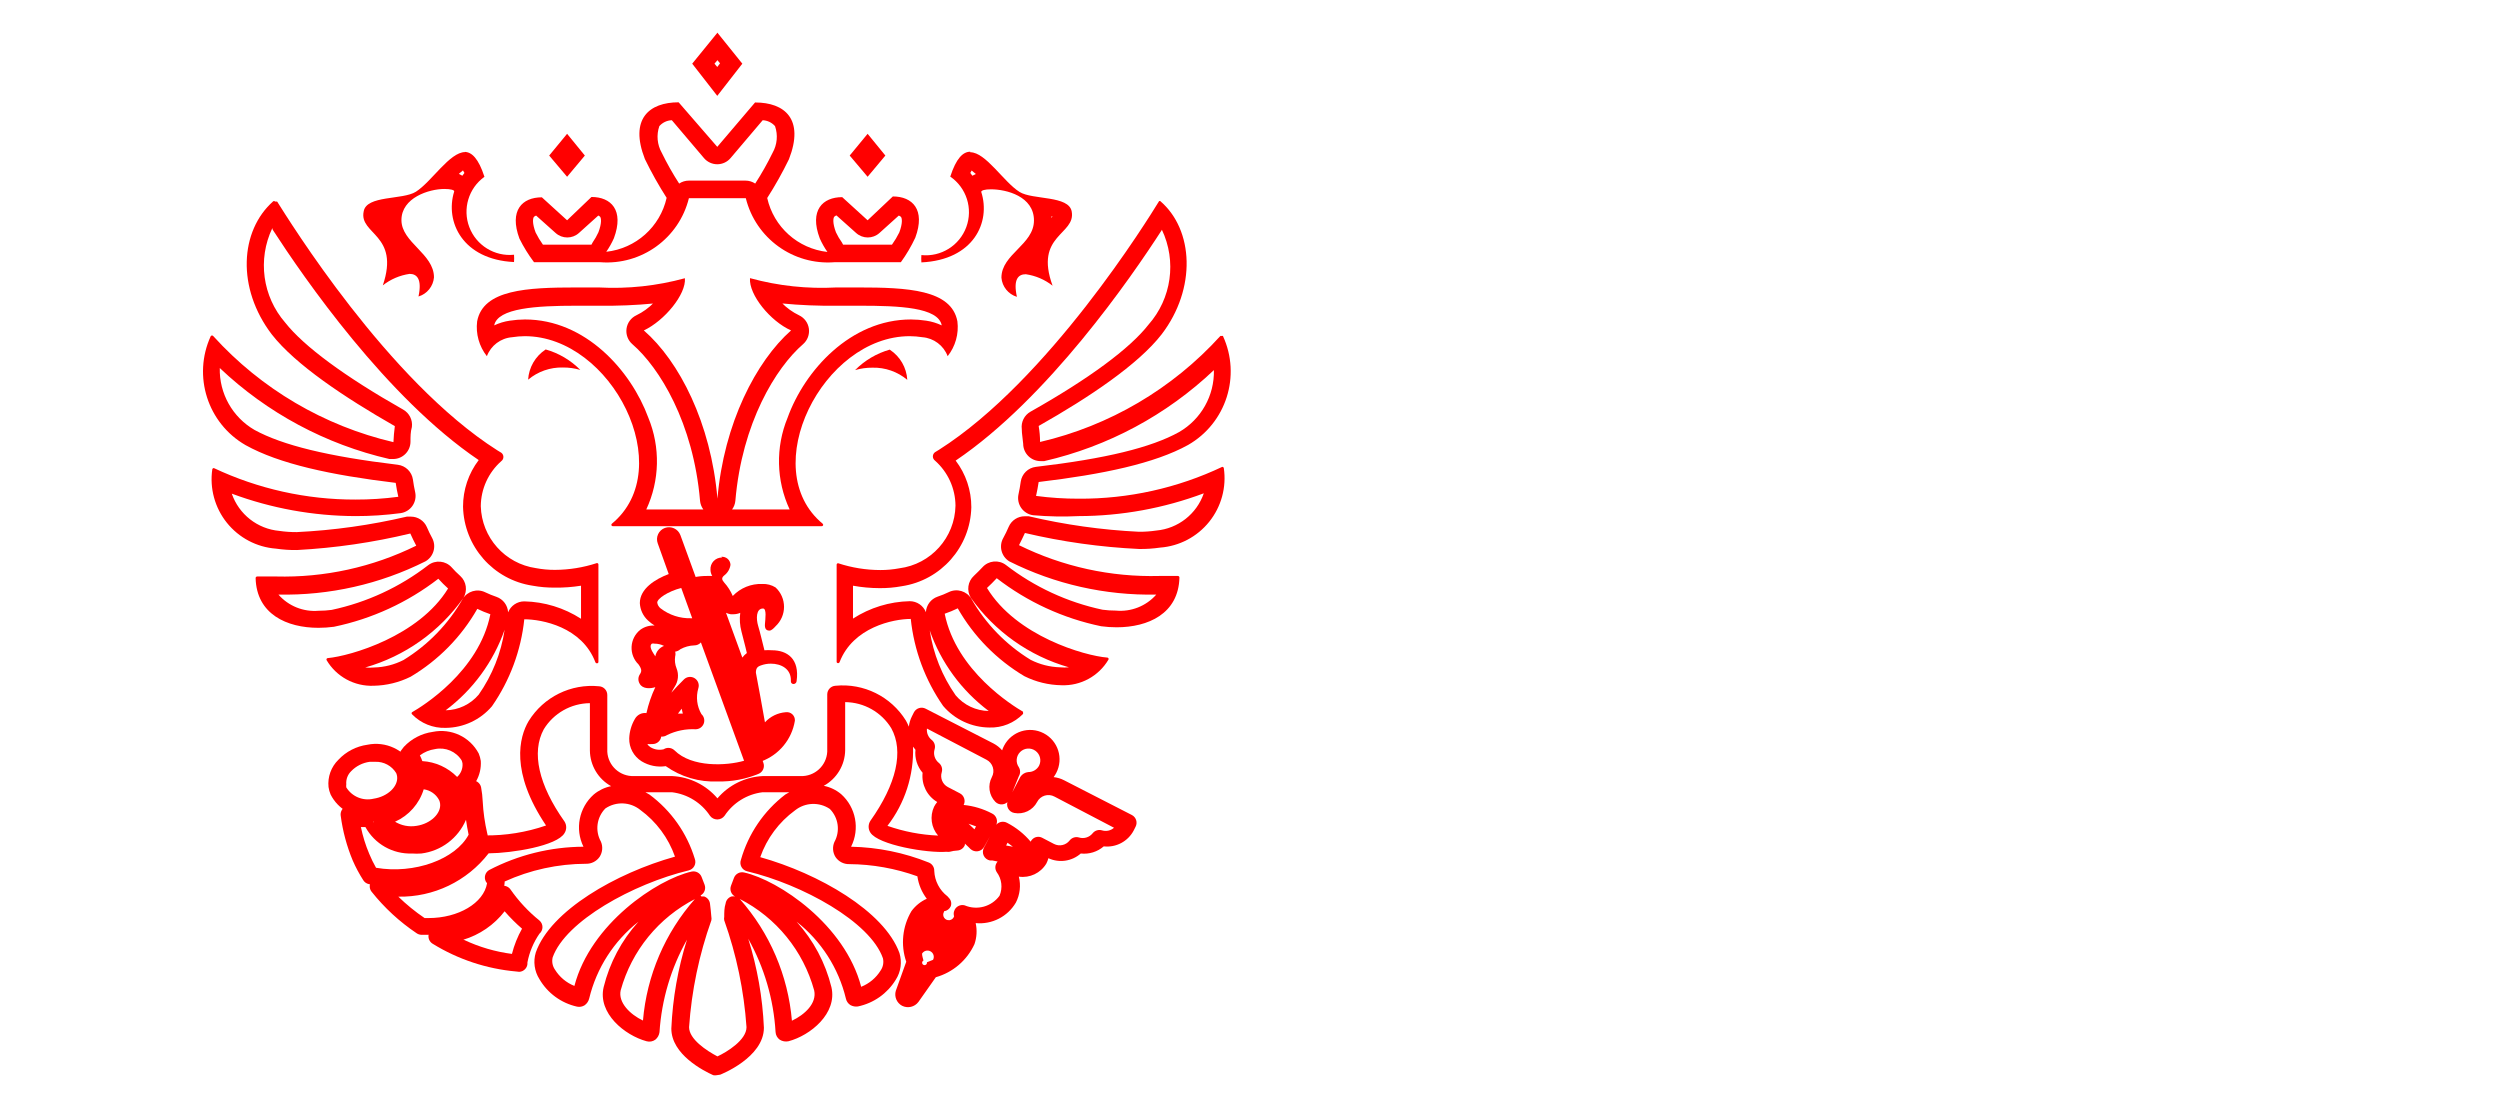
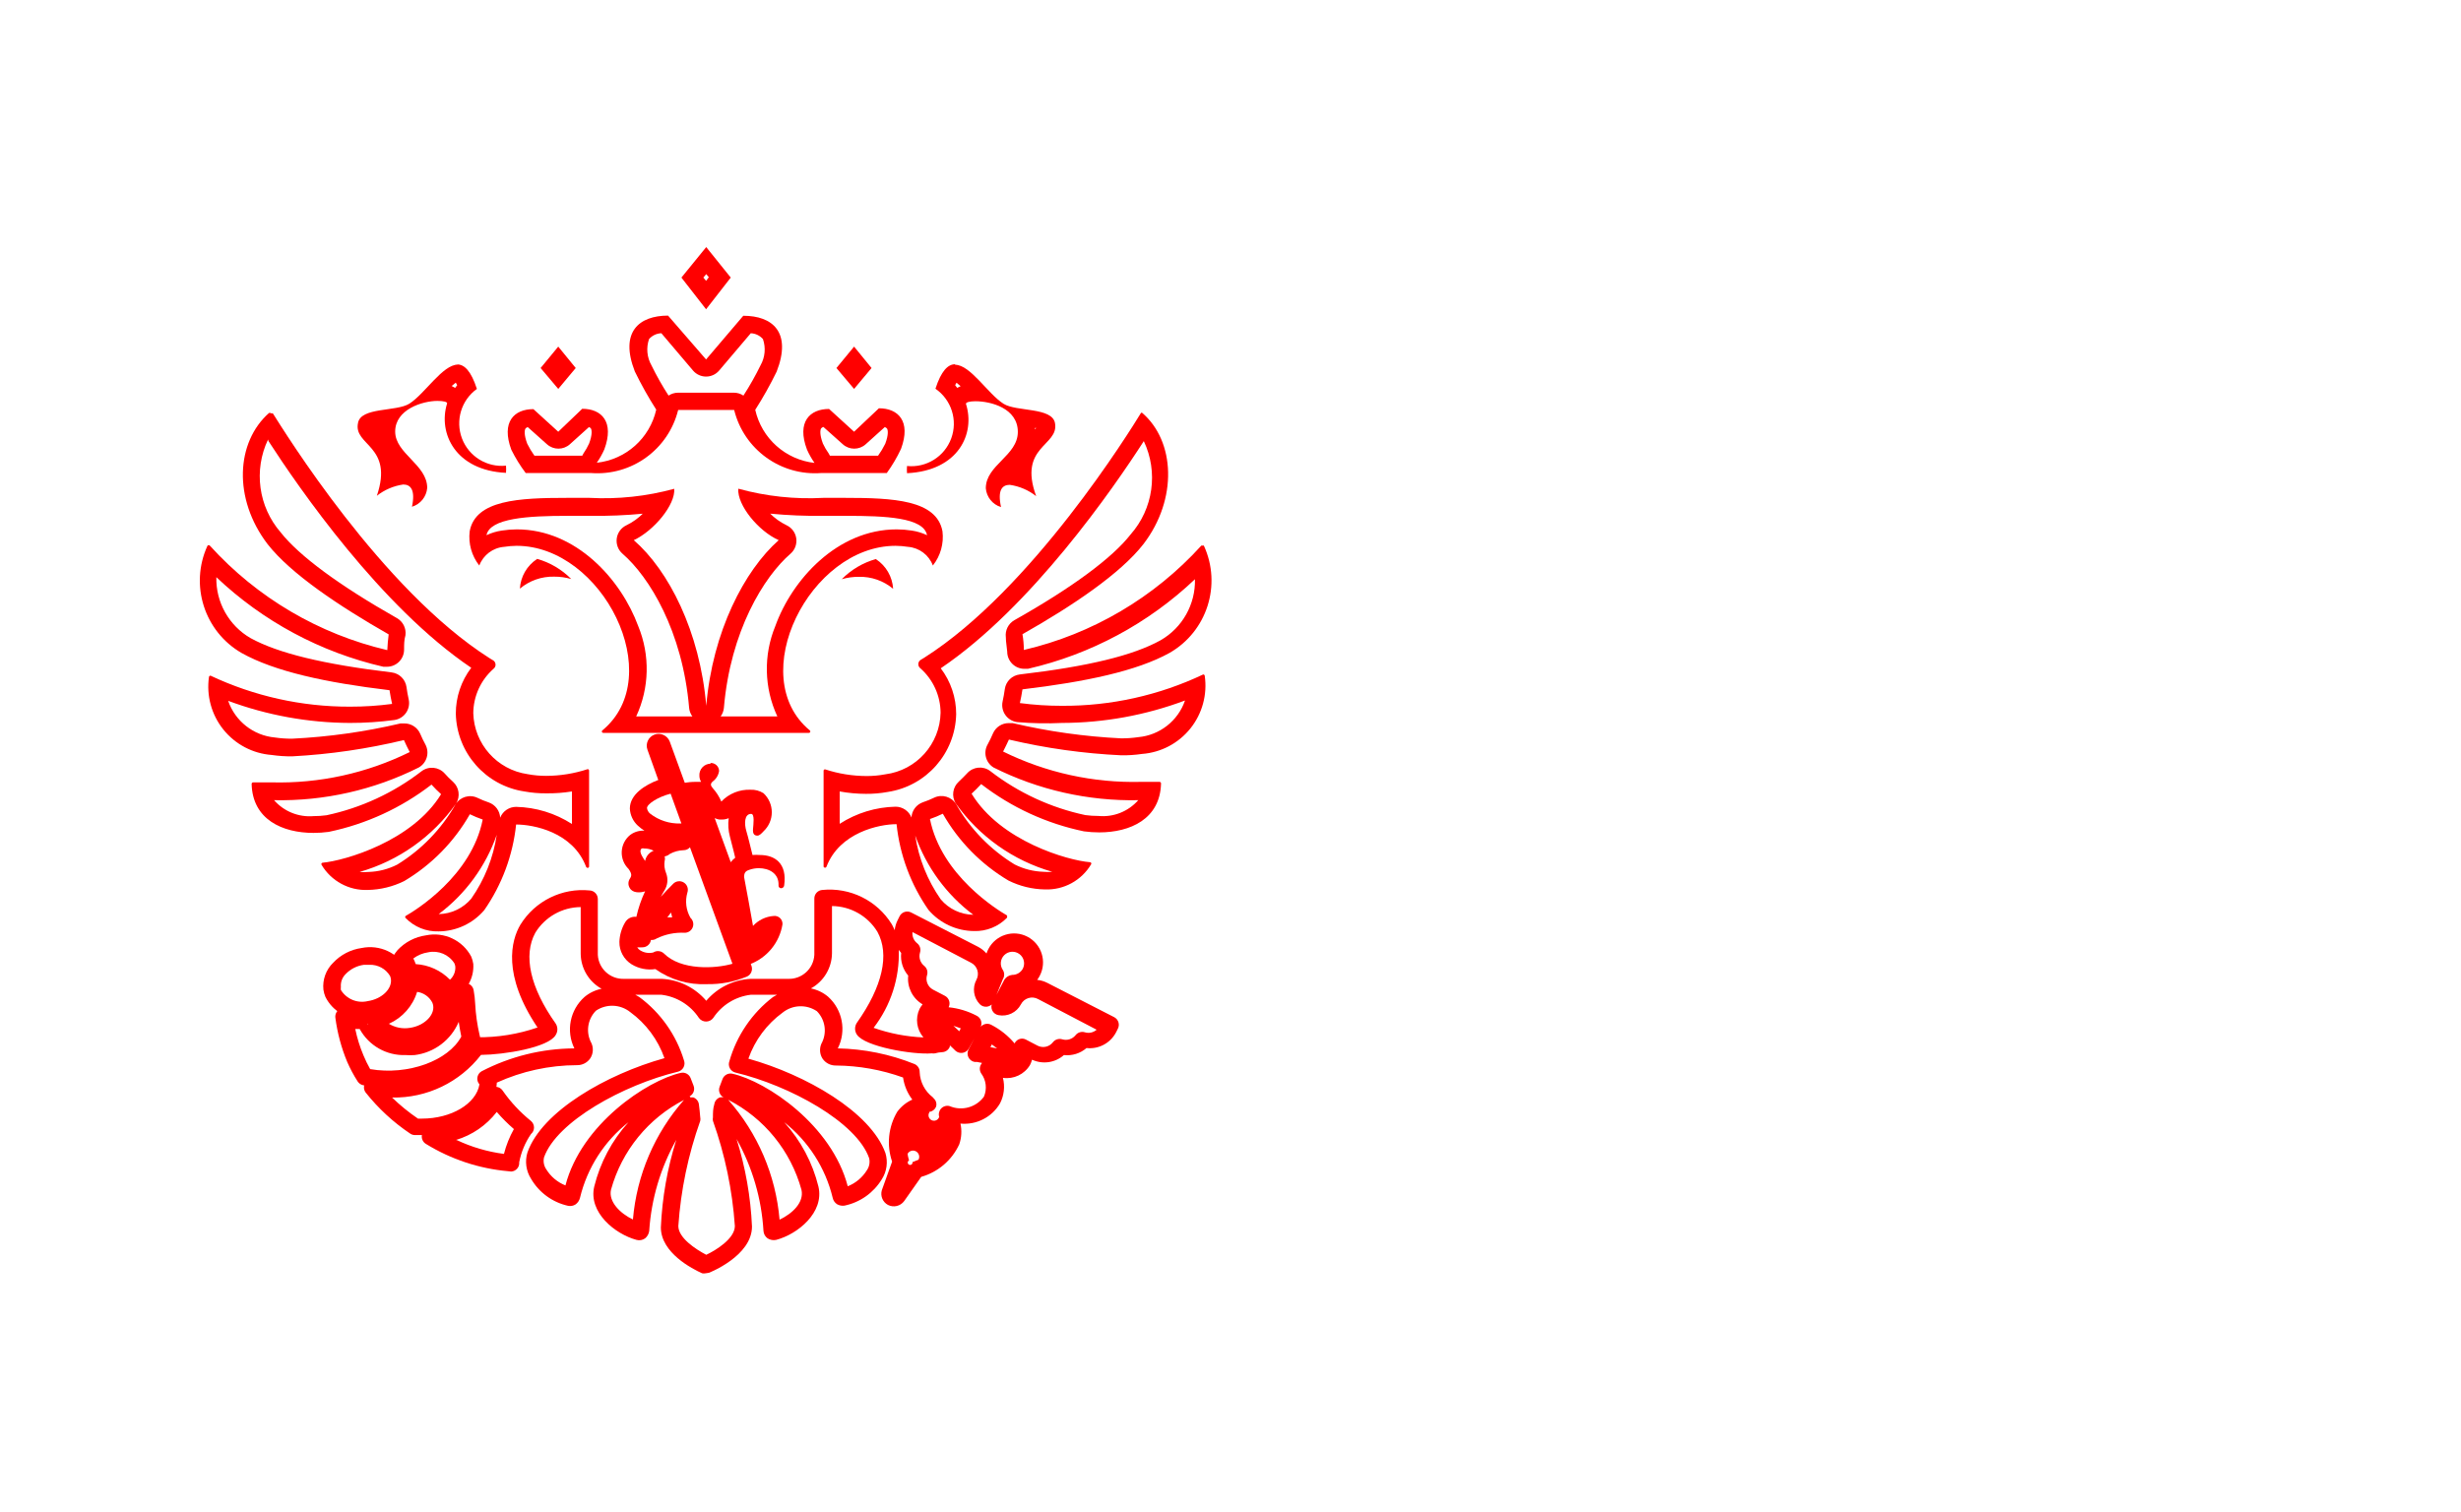
- <svg xmlns="http://www.w3.org/2000/svg" id="Layer_4" data-name="Layer 4" width="140.67" height="61.83" viewBox="50 0 143.67 61.83">
+ <svg xmlns="http://www.w3.org/2000/svg" id="Layer_4" data-name="Layer 4" width="100.67" height="61.83" viewBox="50 0 143.67 61.83">
  <g>
    <path d="M71.23,46.28A2.33,2.33,0,0,1,69,45a1.68,1.68,0,0,1-.12-.43A1.92,1.92,0,0,1,69.45,43a2.81,2.81,0,0,1,1.66-.86,2.43,2.43,0,0,1,2.64,1.24,1.78,1.78,0,0,1,.12.43h0a2.36,2.36,0,0,1-2.2,2.42A3,3,0,0,1,71.23,46.28Zm.32-3.16-.3,0a1.81,1.81,0,0,0-1.07.54.94.94,0,0,0-.28.75.68.68,0,0,0,0,.18,1.45,1.45,0,0,0,1.57.65c.81-.12,1.43-.71,1.35-1.29a.76.76,0,0,0-.05-.18A1.35,1.35,0,0,0,71.56,43.12Z" style="fill: red" />
    <path d="M73.68,47.83a2.33,2.33,0,0,1-2.2-1.28.92.92,0,0,1,0-.12.46.46,0,0,1,0-.39.49.49,0,0,1,.33-.23,2,2,0,0,0,1.67-1.67.5.5,0,0,1,.49-.47,2.38,2.38,0,0,1,2.23,1.28,1.73,1.73,0,0,1,.12.43h0a2.36,2.36,0,0,1-2.2,2.42A3,3,0,0,1,73.68,47.83Zm-1-1.28a1.8,1.8,0,0,0,1.26.25c.81-.12,1.43-.72,1.35-1.29a.72.72,0,0,0-.05-.18,1.18,1.18,0,0,0-.89-.63A3,3,0,0,1,72.71,46.56Z" style="fill: red" />
    <path d="M76.18,45.19a.5.5,0,0,1-.43-.25,2,2,0,0,0-1.83-.87.51.51,0,0,1-.5-.36l0-.1a1.36,1.36,0,0,0-.34-.52.5.5,0,0,1,0-.66l.13-.17a2.81,2.81,0,0,1,1.66-.86,2.43,2.43,0,0,1,2.64,1.24,1.77,1.77,0,0,1,.12.43h0a2.09,2.09,0,0,1-1.14,2A.5.5,0,0,1,76.18,45.19Zm-1.91-2.11a3.05,3.05,0,0,1,2,.91.94.94,0,0,0,.31-.77.75.75,0,0,0-.05-.18A1.45,1.45,0,0,0,75,42.39a1.9,1.9,0,0,0-.87.36A2.37,2.37,0,0,1,74.27,43.08Z" style="fill: red" />
    <path d="M101.14,19.43a4.54,4.54,0,0,0-2,1.18,3.46,3.46,0,0,1,1-.14,3,3,0,0,1,2,.7h0a2.23,2.23,0,0,0-1-1.73Z" style="fill: red" />
    <path d="M87.57,16.74a3.54,3.54,0,0,1-1,.72,1,1,0,0,0-.23,1.66c1.56,1.35,3.51,4.52,3.89,9a1,1,0,0,0,.19.5H87.14a6.57,6.57,0,0,0,.12-5.27c-1-2.72-3.62-5.65-7.09-5.65a5.93,5.93,0,0,0-.88.07,3.16,3.16,0,0,0-.89.27v0c.2-1,2.44-1.13,4.72-1.13h1.33a28.67,28.67,0,0,0,3.13-.13m7.37,0a28.66,28.66,0,0,0,3.13.13H99.4c2.28,0,4.52.09,4.72,1.13v0a3.16,3.16,0,0,0-.89-.27,5.93,5.93,0,0,0-.88-.07c-3.47,0-6.11,2.93-7.09,5.65a6.57,6.57,0,0,0,.12,5.27H92.07a1,1,0,0,0,.19-.5c.38-4.48,2.33-7.65,3.89-9a1,1,0,0,0-.23-1.66,3.54,3.54,0,0,1-1-.72m-1.82-1.41c-.07.95,1.17,2.47,2.36,3-2,1.77-3.86,5.33-4.23,9.67-.37-4.35-2.2-7.91-4.23-9.67,1.19-.56,2.44-2.08,2.36-3a15.53,15.53,0,0,1-4.95.53H83.12c-2.83,0-5.36.12-5.7,1.95a2.7,2.7,0,0,0,.56,2,1.69,1.69,0,0,1,1.45-1.09,4.91,4.91,0,0,1,.73-.06c5,0,8.85,7.61,5,10.78a.08.08,0,0,0,.06.14h12a.08.08,0,0,0,.06-.14c-3.83-3.16,0-10.78,5-10.78a4.9,4.9,0,0,1,.73.06,1.69,1.69,0,0,1,1.45,1.09,2.69,2.69,0,0,0,.56-2c-.34-1.83-2.87-1.95-5.7-1.95H98.07a15.52,15.52,0,0,1-4.95-.53Z" style="fill: red" />
    <path d="M105.84,9.14l.24.2-.2.1-.12-.16.08-.14m4.58,2.64.07,0-.07.08v-.09m-4.66-3.71c-.42,0-.81.38-1.15,1.43A2.48,2.48,0,0,1,102.95,14a2.69,2.69,0,0,0,0,.42c3-.14,4-2.31,3.44-4.05h0c0-.09.21-.15.56-.15.88,0,2.47.4,2.47,1.79s-1.87,1.93-1.87,3.29a1.26,1.26,0,0,0,.89,1.1c-.22-1,.07-1.3.51-1.3a3.23,3.23,0,0,1,1.54.66c-1.07-2.93,1.34-2.92,1.1-4.26-.16-.94-2.25-.66-3-1.13-.91-.57-1.94-2.28-2.83-2.28Z" style="fill: red" />
    <path d="M76.61,9.14l.08.14-.12.16-.2-.11.24-.2M72,11.77v.09L72,11.79l.07,0m4.66-3.71c-.89,0-1.92,1.7-2.83,2.28-.76.48-2.84.19-3,1.13C70.62,12.82,73,12.8,72,15.74a3.23,3.23,0,0,1,1.54-.66c.43,0,.72.31.51,1.3a1.26,1.26,0,0,0,.89-1.1c0-1.36-1.87-2-1.87-3.29s1.59-1.79,2.47-1.79c.35,0,.59.06.56.15-.54,1.74.49,3.91,3.44,4.05a2.8,2.8,0,0,0,0-.42A2.48,2.48,0,0,1,77.84,9.5c-.34-1.05-.73-1.43-1.15-1.43Z" style="fill: red" />
    <path d="M81.35,19.43a2.23,2.23,0,0,0-1,1.73,3,3,0,0,1,2-.7,3.46,3.46,0,0,1,1,.14,4.53,4.53,0,0,0-2-1.18Z" style="fill: red" />
    <path d="M91.22,2.79l.16.19-.16.21L91.06,3l.16-.19m0-1.58L89.78,3l1.44,1.85L92.66,3h0L91.22,1.21Z" style="fill: red" />
    <polygon points="99.86 7.03 98.83 8.28 99.86 9.5 100.88 8.28 99.86 7.03 99.86 7.03" style="fill: red" />
    <polygon points="82.59 7.03 81.56 8.28 82.59 9.5 83.61 8.28 82.59 7.03 82.59 7.03" style="fill: red" />
    <path d="M88.61,6.25l1.85,2.18a1,1,0,0,0,1.52,0l1.85-2.18a1,1,0,0,1,.71.34,1.87,1.87,0,0,1-.14,1.53,17,17,0,0,1-1,1.77,1,1,0,0,0-.56-.17H89.59a1,1,0,0,0-.56.17,16.8,16.8,0,0,1-1-1.77,1.87,1.87,0,0,1-.14-1.53,1,1,0,0,1,.71-.34m-4.24,5.47a.26.26,0,0,1,.13.08c.06.08.1.36-.1.89a3.85,3.85,0,0,1-.33.58l-.07.13H81.2a5,5,0,0,1-.42-.7c-.2-.53-.16-.81-.1-.89a.26.26,0,0,1,.13-.08l1.12,1a1,1,0,0,0,1.34,0l1.11-1m13.7,0,1.12,1a1,1,0,0,0,1.34,0l1.11-1a.26.26,0,0,1,.13.08c.06.08.1.36-.1.89a5,5,0,0,1-.42.7H98.45l-.07-.13a3.6,3.6,0,0,1-.34-.58c-.2-.53-.16-.81-.1-.89a.26.26,0,0,1,.13-.08M93.4,5.22,91.22,7.78,89,5.22c-1.69,0-2.84.95-1.94,3.26a21.81,21.81,0,0,0,1.25,2.23,4,4,0,0,1-3.47,3.1,4.64,4.64,0,0,0,.44-.78c.6-1.62-.17-2.37-1.29-2.37L82.59,12l-1.45-1.32c-1.13,0-1.89.75-1.29,2.37a8.61,8.61,0,0,0,.84,1.36H84.5a4.86,4.86,0,0,0,5.09-3.68h3.27a4.86,4.86,0,0,0,5.09,3.68h3.82A8.66,8.66,0,0,0,102.6,13c.6-1.62-.17-2.37-1.29-2.37L99.86,12,98.4,10.67c-1.12,0-1.9.75-1.29,2.37a4.74,4.74,0,0,0,.44.78,4,4,0,0,1-3.46-3.1,22,22,0,0,0,1.25-2.23c.9-2.31-.25-3.26-1.94-3.26ZM80.68,14.39h0Z" style="fill: red" />
    <path d="M116.77,12.54A5,5,0,0,1,116,18c-1.07,1.37-3.41,3.1-6.78,5a1,1,0,0,0-.5,1c0,.28.06.56.08.84a1,1,0,0,0,1,1l.21,0a21,21,0,0,0,9.75-5.23,4,4,0,0,1-2,3.56c-1.6.89-4.22,1.53-8.23,2a1,1,0,0,0-.87.85q-.05.37-.13.73a1,1,0,0,0,.84,1.2A19.44,19.44,0,0,0,112,29a20.62,20.62,0,0,0,7.18-1.31,3.19,3.19,0,0,1-2.73,2.14,6.6,6.6,0,0,1-1,.07,35.16,35.16,0,0,1-6.33-.89l-.23,0a1,1,0,0,0-.92.6q-.14.33-.31.64A1,1,0,0,0,108,31.6a18.06,18.06,0,0,0,8.45,1.91,2.75,2.75,0,0,1-2.33.92,5.63,5.63,0,0,1-.76-.05,13.78,13.78,0,0,1-5.55-2.57,1,1,0,0,0-1.35.13c-.14.15-.3.31-.49.49a1,1,0,0,0-.18,1.26,10.41,10.41,0,0,0,5.64,4,2.61,2.61,0,0,1-.51,0,4,4,0,0,1-1.69-.43,9.83,9.83,0,0,1-3.41-3.51,1,1,0,0,0-1.3-.38,5.42,5.42,0,0,1-.64.26,1,1,0,0,0-.67.89,1,1,0,0,0-.93-.63,6.26,6.26,0,0,0-3.26,1V33a8.72,8.72,0,0,0,1.53.14,6.74,6.74,0,0,0,1.27-.11,4.7,4.7,0,0,0,4-4.54,4.4,4.4,0,0,0-.9-2.68c5.3-3.58,10.08-10.51,11.84-13.24m-13.33,23a9.86,9.86,0,0,0,3.39,4.63h0a2.54,2.54,0,0,1-1.9-.9,8.79,8.79,0,0,1-1.49-3.73M116.67,10.9h0a.09.09,0,0,0-.06,0c-.61,1-6.35,10.29-12.65,14.29l-.23.14a.3.3,0,0,0,0,.48,3.49,3.49,0,0,1,1.18,2.59A3.7,3.7,0,0,1,101.68,32a5.81,5.81,0,0,1-1.09.1,7.82,7.82,0,0,1-2.42-.39h0a.08.08,0,0,0-.09.08v5.6a.09.09,0,0,0,.17,0c.77-2,3.08-2.48,4.09-2.48a10.71,10.71,0,0,0,1.86,5,3.53,3.53,0,0,0,2.66,1.24,2.57,2.57,0,0,0,1.93-.78.08.08,0,0,0,0-.07.08.08,0,0,0,0-.06c-.57-.33-3.84-2.34-4.5-5.63a6.44,6.44,0,0,0,.75-.31,10.7,10.7,0,0,0,3.83,3.9,4.94,4.94,0,0,0,2.13.52,3,3,0,0,0,2.7-1.47.08.08,0,0,0-.07-.12c-1.29-.1-5.23-1.23-6.91-4,.19-.18.38-.36.56-.56a14.7,14.7,0,0,0,6,2.76,6.62,6.62,0,0,0,.89.06c1.81,0,3.56-.78,3.61-2.86a.09.09,0,0,0-.09-.09h0c-.17,0-.54,0-1.06,0a17.22,17.22,0,0,1-8.07-1.77q.18-.35.34-.7a36,36,0,0,0,6.56.92,7.58,7.58,0,0,0,1.21-.08,4,4,0,0,0,3.66-4.57.09.09,0,0,0-.09-.07h0A19,19,0,0,1,112,28a18.36,18.36,0,0,1-2.46-.16q.09-.4.15-.8c3.69-.44,6.68-1.07,8.59-2.13a4.87,4.87,0,0,0,2-6.26.09.09,0,0,0-.08,0,.09.09,0,0,0-.07,0,20.18,20.18,0,0,1-10.36,6.09q0-.46-.08-.92c2.9-1.64,5.73-3.54,7.07-5.27,2-2.62,1.85-6-.09-7.66l-.06,0Z" style="fill: red" />
    <path d="M65.67,12.54c1.78,2.75,6.55,9.67,11.84,13.24a4.4,4.4,0,0,0-.9,2.68,4.7,4.7,0,0,0,4,4.54,6.76,6.76,0,0,0,1.28.11A8.74,8.74,0,0,0,83.39,33V34.9a6.27,6.27,0,0,0-3.26-1,1,1,0,0,0-.93.63,1,1,0,0,0-.67-.89,5.56,5.56,0,0,1-.64-.26,1,1,0,0,0-1.3.38,9.83,9.83,0,0,1-3.4,3.51,3.94,3.94,0,0,1-1.69.43,2.62,2.62,0,0,1-.51,0,10.41,10.41,0,0,0,5.64-4,1,1,0,0,0-.18-1.26c-.19-.17-.35-.33-.49-.49a1,1,0,0,0-1.35-.13,13.78,13.78,0,0,1-5.55,2.57,5.62,5.62,0,0,1-.75.05A2.76,2.76,0,0,1,66,33.51a18.06,18.06,0,0,0,8.45-1.91,1,1,0,0,0,.39-1.33q-.17-.31-.31-.64a1,1,0,0,0-.92-.6l-.23,0a35.16,35.16,0,0,1-6.33.89,6.59,6.59,0,0,1-1-.07,3.19,3.19,0,0,1-2.73-2.14A20.63,20.63,0,0,0,70.42,29a19.44,19.44,0,0,0,2.6-.17,1,1,0,0,0,.84-1.2q-.08-.36-.13-.73a1,1,0,0,0-.87-.85c-4-.48-6.62-1.12-8.23-2a4,4,0,0,1-2-3.56,21,21,0,0,0,9.75,5.23l.21,0a1,1,0,0,0,1-1c0-.28,0-.56.08-.84a1,1,0,0,0-.5-1c-3.37-1.91-5.71-3.64-6.78-5a5,5,0,0,1-.74-5.43M79,35.53a8.79,8.79,0,0,1-1.49,3.73,2.54,2.54,0,0,1-1.9.9h0A9.86,9.86,0,0,0,79,35.53M65.77,10.9l-.06,0c-1.93,1.7-2.12,5-.09,7.66,1.35,1.73,4.18,3.62,7.07,5.27q-.06.46-.08.92a20.19,20.19,0,0,1-10.35-6.09.09.09,0,0,0-.15,0,4.88,4.88,0,0,0,2,6.26C66.05,26,69,26.64,72.74,27.09q.06.4.15.8a18.37,18.37,0,0,1-2.46.16,19,19,0,0,1-8.14-1.81h0a.09.09,0,0,0-.09.07,4,4,0,0,0,3.66,4.56,7.58,7.58,0,0,0,1.21.08A36,36,0,0,0,73.58,30h0q.16.36.34.7a17.22,17.22,0,0,1-8.07,1.77c-.52,0-.9,0-1.07,0h0a.09.09,0,0,0-.09.09c.05,2.08,1.8,2.86,3.61,2.86a6.62,6.62,0,0,0,.89-.06,14.7,14.7,0,0,0,6-2.76c.18.2.36.38.56.56-1.68,2.75-5.62,3.88-6.91,4a.08.08,0,0,0-.07.12,3,3,0,0,0,2.7,1.47,5,5,0,0,0,2.13-.52,10.7,10.7,0,0,0,3.83-3.9,6.58,6.58,0,0,0,.75.31c-.65,3.29-3.92,5.3-4.5,5.63a.08.08,0,0,0,0,.12,2.57,2.57,0,0,0,1.93.78,3.53,3.53,0,0,0,2.66-1.24,10.71,10.71,0,0,0,1.86-5c1,0,3.32.43,4.09,2.48a.09.09,0,0,0,.08.05.08.08,0,0,0,.09-.08v-5.6a.08.08,0,0,0-.09-.08h0a7.82,7.82,0,0,1-2.41.39,5.8,5.8,0,0,1-1.09-.1,3.7,3.7,0,0,1-3.17-3.56,3.49,3.49,0,0,1,1.18-2.59.3.3,0,0,0,0-.48l-.23-.14c-6.3-4-12-13.27-12.65-14.29a.09.09,0,0,0-.08,0Z" style="fill: red" />
    <path d="M91.73,34.56a1,1,0,0,0,.26.08h.17a1,1,0,0,0,.38-.08,2.74,2.74,0,0,0,.07,1.07c.08.29.15.58.23.9l.08.34a1.28,1.28,0,0,0-.26.26l-.94-2.58m-.22-3.17a.66.66,0,0,0-.67.71.71.71,0,0,0,.1.35l-.3,0a3.47,3.47,0,0,0-.72.07l3.86,10.58a3,3,0,0,0,1.91-2.33.46.46,0,0,0-.52-.49,1.81,1.81,0,0,0-1.2.58c-.18-1-.34-1.92-.52-2.85,0-.25.08-.35.29-.42h0a1.67,1.67,0,0,1,.57-.1c.59,0,1.18.3,1.15,1a.15.15,0,0,0,.15.17.18.18,0,0,0,.18-.17c.18-1.28-.54-1.77-1.42-1.77a2.61,2.61,0,0,0-.43,0c-.13-.51-.24-1-.36-1.4s-.13-1,.28-1c.22,0,.13.62.11.89s.07.38.26.38h0c.12,0,.26-.15.35-.25a1.52,1.52,0,0,0,0-2.23,1.32,1.32,0,0,0-.76-.2,2.23,2.23,0,0,0-1.7.69,2.76,2.76,0,0,0-.49-.77c-.14-.16-.17-.27,0-.41a.93.93,0,0,0,.36-.61.48.48,0,0,0-.53-.46Z" style="fill: red" />
    <path d="M91.26,44.25a4.81,4.81,0,0,1-3-.88,2.07,2.07,0,0,1-1.39-.28,1.51,1.51,0,0,1-.71-1.31,2.38,2.38,0,0,1,.33-1.13.66.66,0,0,1,.66-.33,7.08,7.08,0,0,1,.51-1.49c-.27.09-.73.12-.9-.2a.5.5,0,0,1,0-.52c.12-.18.14-.29-.06-.58a1.33,1.33,0,0,1,.1-2,1.27,1.27,0,0,1,.82-.24,2.56,2.56,0,0,1-.38-.29A1.45,1.45,0,0,1,86.77,34c0-.83.89-1.38,1.66-1.67l-.63-1.76a.69.69,0,0,1,.41-.89.7.7,0,0,1,.89.41h0l4.77,13.09a.5.5,0,0,1-.25.62A5.78,5.78,0,0,1,91.26,44.25Zm-2.85-1.93a.5.5,0,0,1,.35.14c1,1,3,.89,4,.6l-2.48-6.8a.5.5,0,0,1-.38.17,1.77,1.77,0,0,0-.8.22.57.57,0,0,1-.3.14.5.5,0,0,1,0,.27,1.32,1.32,0,0,0,.08.69,1.14,1.14,0,0,1-.11,1.06c-.06.09-.12.21-.19.34.2-.23.45-.49.73-.77a.5.5,0,0,1,.82.52,1.89,1.89,0,0,0,.18,1.48.5.5,0,0,1-.33.87,3.37,3.37,0,0,0-1.64.33.51.51,0,0,1-.34.09.5.5,0,0,1-.49.43,2.53,2.53,0,0,1-.31,0,.54.54,0,0,0,.18.18,1,1,0,0,0,.76.12A.49.49,0,0,1,88.41,42.32Zm.77-2.26-.22.29.28,0Q89.2,40.18,89.17,40.05Zm-1.57-3.73a.28.28,0,0,0-.15,0c-.17.13,0,.42.11.59l.09.14a.79.79,0,0,1,.5-.6A1.2,1.2,0,0,0,87.61,36.33Zm1.54-3.2c-.75.19-1.38.61-1.38.84a.51.51,0,0,0,.19.33,2.74,2.74,0,0,0,1.76.57h.06Z" style="fill: red" />
    <path d="M72.71,50.3a7.53,7.53,0,0,1-1.51-.15.5.5,0,0,1-.32-.22,8.07,8.07,0,0,1-.61-1.14,10.11,10.11,0,0,1-.69-2.57.5.5,0,0,1,.7-.53,2.38,2.38,0,0,0,1,.2.61.61,0,0,1,.57.36l-.42.35.46-.19a1.94,1.94,0,0,0,1.83,1h0a2.52,2.52,0,0,0,.38,0,2,2,0,0,0,1.86-2h0a.2.2,0,0,1,0-.07.5.5,0,0,1,.25-.53,2.22,2.22,0,0,0,.58-.46.5.5,0,0,1,.86.25,5.75,5.75,0,0,1,.09.79h0a10.51,10.51,0,0,0,.26,1.84.5.5,0,0,1,0,.32C77.18,49.2,75.09,50.3,72.71,50.3Zm-1.1-1.09c2.21.38,4.57-.49,5.32-1.9q-.09-.43-.15-.86a3.22,3.22,0,0,1-2.57,1.94,3.61,3.61,0,0,1-.53,0h0A2.93,2.93,0,0,1,71,46.87l-.26,0a8.17,8.17,0,0,0,.48,1.54A7.06,7.06,0,0,0,71.61,49.21Z" style="fill: red" />
    <path d="M79.66,55.17a11,11,0,0,1-4.79-1.59.5.5,0,0,1,.21-.93,3.8,3.8,0,0,0,3.38-2.08.5.5,0,0,1,.88-.11A8.6,8.6,0,0,0,81,52.24.5.5,0,0,1,81,53a4.35,4.35,0,0,0-.69,1.65.48.48,0,0,1-.12.37.49.49,0,0,1-.35.17Zm-3-1.82a9.22,9.22,0,0,0,2.76.81A6,6,0,0,1,80,52.71a9.53,9.53,0,0,1-1-1A4.72,4.72,0,0,1,76.61,53.35Z" style="fill: red" />
    <path d="M91.19,61.13a.51.51,0,0,1-.2,0c-.56-.25-2.41-1.19-2.41-2.68a20,20,0,0,1,.9-5.11,12.49,12.49,0,0,0-1.58,5.32.67.67,0,0,1-.24.43.59.59,0,0,1-.5.09c-1.26-.34-2.82-1.61-2.47-3.11a8.68,8.68,0,0,1,2-3.76,8,8,0,0,0-2.83,4.41.67.67,0,0,1-.26.39.59.59,0,0,1-.44.08A3.34,3.34,0,0,1,81,55.61a1.85,1.85,0,0,1-.21-1.53c.84-2.41,4.63-4.57,8-5.51a5.64,5.64,0,0,0-2-2.69,1.69,1.69,0,0,0-2-.08,1.6,1.6,0,0,0-.26,1.9.93.93,0,0,1-.07.88.92.92,0,0,1-.78.4A11.36,11.36,0,0,0,79,50a.35.35,0,0,1,0,.06c-.12,1.69-2,3-4.37,3l-.44,0a.5.5,0,0,1-.25-.09,11.47,11.47,0,0,1-2.59-2.39.5.5,0,0,1,.46-.8,7,7,0,0,0,.89.06,5.41,5.41,0,0,0,4.69-2.24.45.45,0,0,1,.46-.25,10.42,10.42,0,0,0,3.53-.57c-2.07-3.08-1.54-5.09-1-6a4.26,4.26,0,0,1,4.05-2,.5.5,0,0,1,.47.5v3.26a1.48,1.48,0,0,0,1.54,1.4h2.19a3.65,3.65,0,0,1,2.6,1.28,3.65,3.65,0,0,1,2.6-1.28H96a1.48,1.48,0,0,0,1.54-1.4V39.25a.5.5,0,0,1,.47-.5,4.27,4.27,0,0,1,4.05,2,3.59,3.59,0,0,1,.17.35,1.71,1.71,0,0,1,.18-.6l.11-.22a.5.5,0,0,1,.68-.21l3.9,2a1.7,1.7,0,0,1,.49.39,1.8,1.8,0,0,1,.11-.26,1.68,1.68,0,0,1,3,1.56,1.65,1.65,0,0,1-.15.24,1.71,1.71,0,0,1,.6.18h0l3.9,2a.5.5,0,0,1,.21.67l-.11.22a1.73,1.73,0,0,1-1.72.91,1.73,1.73,0,0,1-1.32.41,1.72,1.72,0,0,1-1.86.27,1.56,1.56,0,0,1-.12.31,1.58,1.58,0,0,1-1.58.75,2.12,2.12,0,0,1-.17,1.49,2.41,2.41,0,0,1-2.31,1.18A2.23,2.23,0,0,1,106,53.6a3.49,3.49,0,0,1-2.22,1.9l-1,1.42a.75.75,0,0,1-.94.22.74.74,0,0,1-.36-.86l.6-1.67a3.49,3.49,0,0,1,.3-2.91,2.23,2.23,0,0,1,.88-.71,2.77,2.77,0,0,1-.54-1.29A11.83,11.83,0,0,0,98.8,49a.92.92,0,0,1-.78-.4.93.93,0,0,1-.07-.87,1.6,1.6,0,0,0-.26-1.9,1.69,1.69,0,0,0-2,.08,5.63,5.63,0,0,0-2,2.69c3.35.94,7.13,3.1,8,5.51a1.84,1.84,0,0,1-.21,1.53,3.35,3.35,0,0,1-2.18,1.54.69.69,0,0,1-.43-.08.59.59,0,0,1-.26-.38,8,8,0,0,0-2.83-4.41,8.69,8.69,0,0,1,2,3.76c.35,1.51-1.21,2.78-2.47,3.11a.68.68,0,0,1-.5-.09.58.58,0,0,1-.24-.44A12.48,12.48,0,0,0,93,53.29a20,20,0,0,1,.9,5.11c0,1.72-2.49,2.69-2.51,2.7Zm-.88-10.27.16,0a.5.5,0,0,1,.33.4q.05.38.08.77a.49.49,0,0,1,0,.2,23,23,0,0,0-1.28,6.14c0,.69,1,1.35,1.63,1.68.54-.25,1.67-.94,1.67-1.68a23,23,0,0,0-1.28-6.14.49.49,0,0,1,0-.2c0-.26,0-.52.08-.77a.5.5,0,0,1,.33-.4.52.52,0,0,1,.21,0,.5.5,0,0,1-.23-.62l.17-.45a.5.5,0,0,1,.58-.31c2,.45,5.8,3,6.73,6.57a2.32,2.32,0,0,0,1.12-.94.88.88,0,0,0,.13-.7c-.73-2.1-4.63-4.24-7.81-5a.5.5,0,0,1-.35-.66A7.2,7.2,0,0,1,95.13,45l.23-.13H93.82a3.06,3.06,0,0,0-2.18,1.35.52.52,0,0,1-.84,0,3.06,3.06,0,0,0-2.18-1.35H87.09l.23.13a7.2,7.2,0,0,1,2.61,3.7.5.5,0,0,1-.35.66c-3.19.77-7.08,2.91-7.82,5a.88.88,0,0,0,.13.7,2.32,2.32,0,0,0,1.12.94c.93-3.57,4.75-6.12,6.73-6.57a.5.5,0,0,1,.58.31l.17.44a.5.5,0,0,1-.23.62Zm-3.41,7.7h0ZM92.51,51a12.1,12.1,0,0,1,3,7c.74-.35,1.44-1,1.28-1.74A8.41,8.41,0,0,0,92.51,51Zm-2.56,0a8.41,8.41,0,0,0-4.28,5.25c-.16.7.54,1.39,1.28,1.74A12.09,12.09,0,0,1,89.94,51Zm9.11,5.16h0Zm3.93-2c0,.12.05.25.08.38a.14.14,0,1,0,.2.1l.35-.14h0a.36.36,0,1,0-.64-.34Zm1.26-2.42,0,0a.32.32,0,1,0,.58.26h0a.5.5,0,0,1,.61-.63,1.67,1.67,0,0,0,2-.55,1.37,1.37,0,0,0-.16-1.36.5.5,0,0,1,0-.54l.05-.07-.3-.06-.14,0a.5.5,0,0,1-.35-.72l.65-1.24a.5.5,0,0,1,.69-.2,4.4,4.4,0,0,1,1.35,1.08.46.46,0,0,1,.1-.14.48.48,0,0,1,.55-.09l.69.36a.72.72,0,0,0,.9-.2.5.5,0,0,1,.54-.17.73.73,0,0,0,.78-.24.5.5,0,0,1,.54-.17.72.72,0,0,0,.69-.15l-3.42-1.79a.73.73,0,0,0-1,.31,1.22,1.22,0,0,1-1.31.63.5.5,0,0,1-.36-.72l.71-1.36a.62.62,0,0,1,.45-.27.7.7,0,0,0,.62-.36.68.68,0,1,0-1.16.08.5.5,0,0,1,0,.52L108,45.3a.5.5,0,0,1-.8.12A1.22,1.22,0,0,1,107,44a.73.73,0,0,0-.31-1l-3.42-1.79a.72.72,0,0,0,.27.65.5.5,0,0,1,.17.54.73.73,0,0,0,.24.78.5.5,0,0,1,.17.54.72.72,0,0,0,.35.85l.69.36a.5.5,0,0,1,.22.67,4.45,4.45,0,0,1,1.63.49.5.5,0,0,1,.23.68L106.56,48a.5.5,0,0,1-.36.26.51.51,0,0,1-.43-.13l-.11-.11-.21-.2,0,.08a.5.5,0,0,1-.44.32,1.89,1.89,0,0,0-.43.07.52.52,0,0,1-.18,0c-1.1.09-3.93-.39-4.38-1.1a.62.62,0,0,1,0-.68c1.5-2.12,1.93-4,1.2-5.32a3.14,3.14,0,0,0-2.65-1.5v2.76a2.37,2.37,0,0,1-1.23,2.05,2.23,2.23,0,0,1,1,.48A2.53,2.53,0,0,1,98.91,48a12.66,12.66,0,0,1,4.47.91.5.5,0,0,1,.31.48,1.94,1.94,0,0,0,.76,1.46l.08.09a.46.46,0,0,1,.11.48A.5.5,0,0,1,104.25,51.71ZM74.4,52.1h.23c1.71,0,3.17-.86,3.36-2L77.92,50a.5.5,0,0,1,.19-.66A11.86,11.86,0,0,1,83.53,48,2.53,2.53,0,0,1,84.12,45a2.23,2.23,0,0,1,1-.48,2.37,2.37,0,0,1-1.22-2.05V39.75a3.14,3.14,0,0,0-2.65,1.5c-.72,1.32-.3,3.2,1.19,5.3a.62.62,0,0,1,0,.67c-.42.73-3,1.15-4.36,1.16a6.41,6.41,0,0,1-5.19,2.49A11.25,11.25,0,0,0,74.4,52.1Zm33.42-4.17.39.07-.31-.23ZM101,46.8a10.06,10.06,0,0,0,2.91.56,1.54,1.54,0,0,1-.23-1.66,1.6,1.6,0,0,1,.18-.27,1.73,1.73,0,0,1-.84-1.68,1.74,1.74,0,0,1-.41-1.32l-.14-.18A7.07,7.07,0,0,1,101,46.8Zm4.66-.12L106,47l.09-.17Z" style="fill: red" />
  </g>
</svg>
